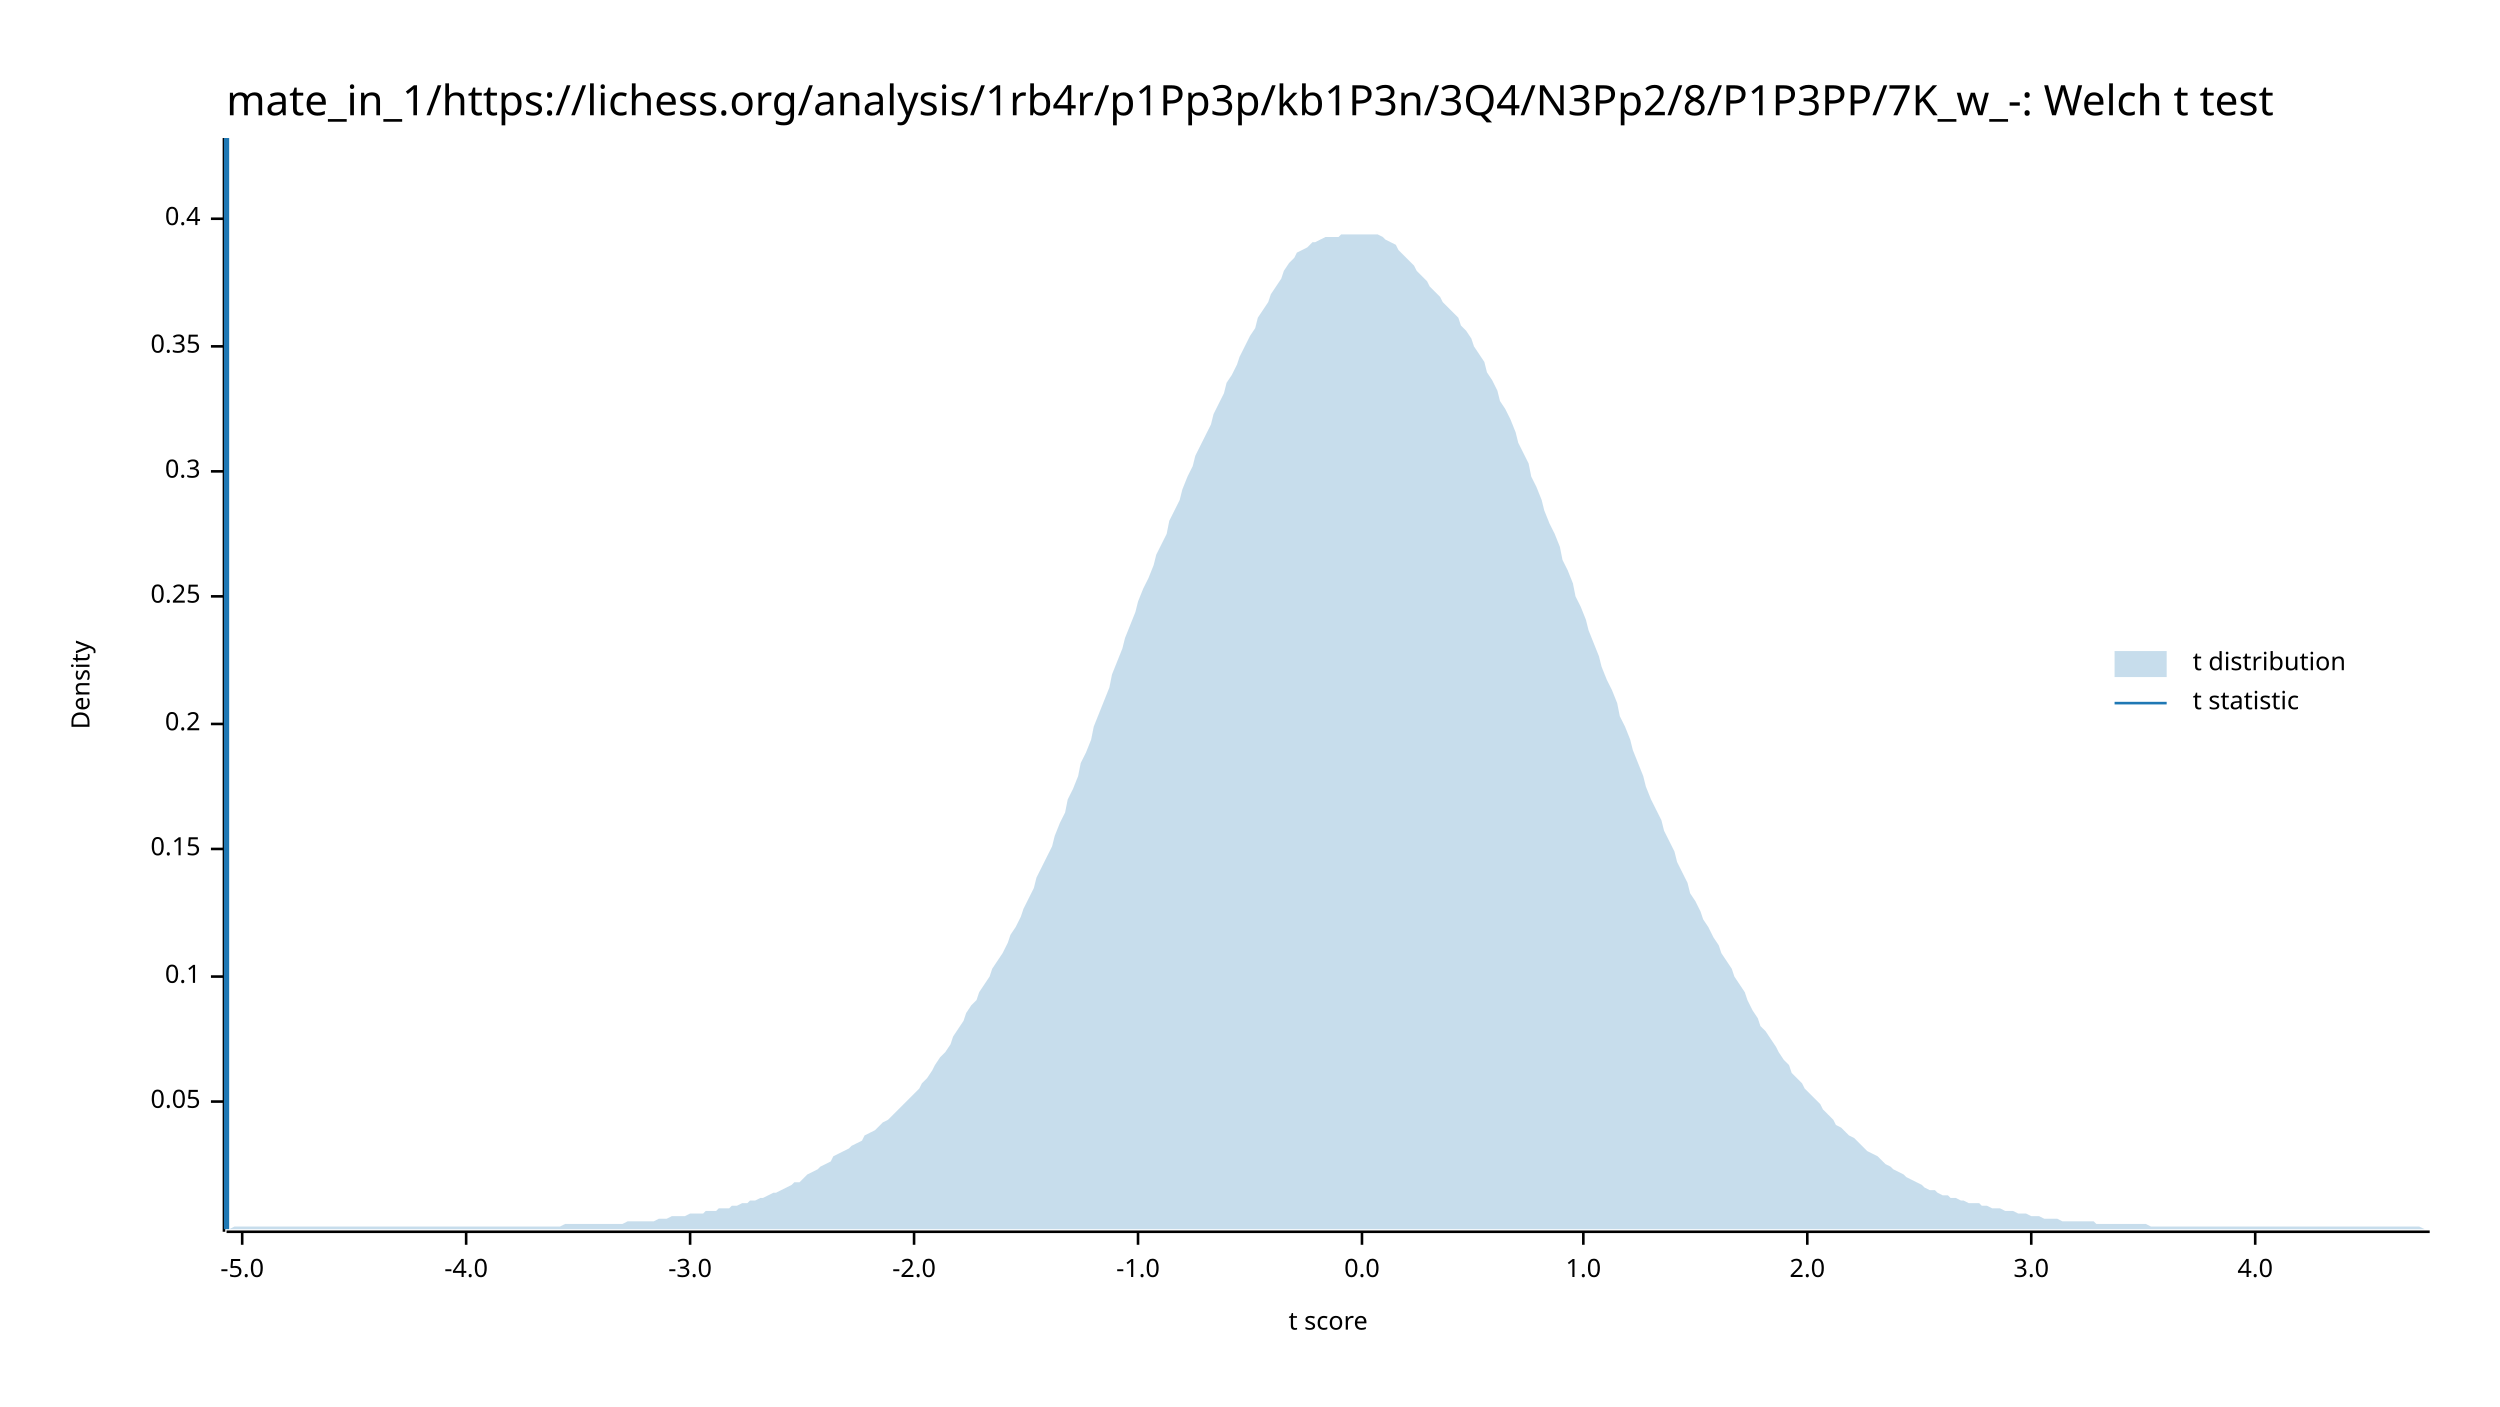
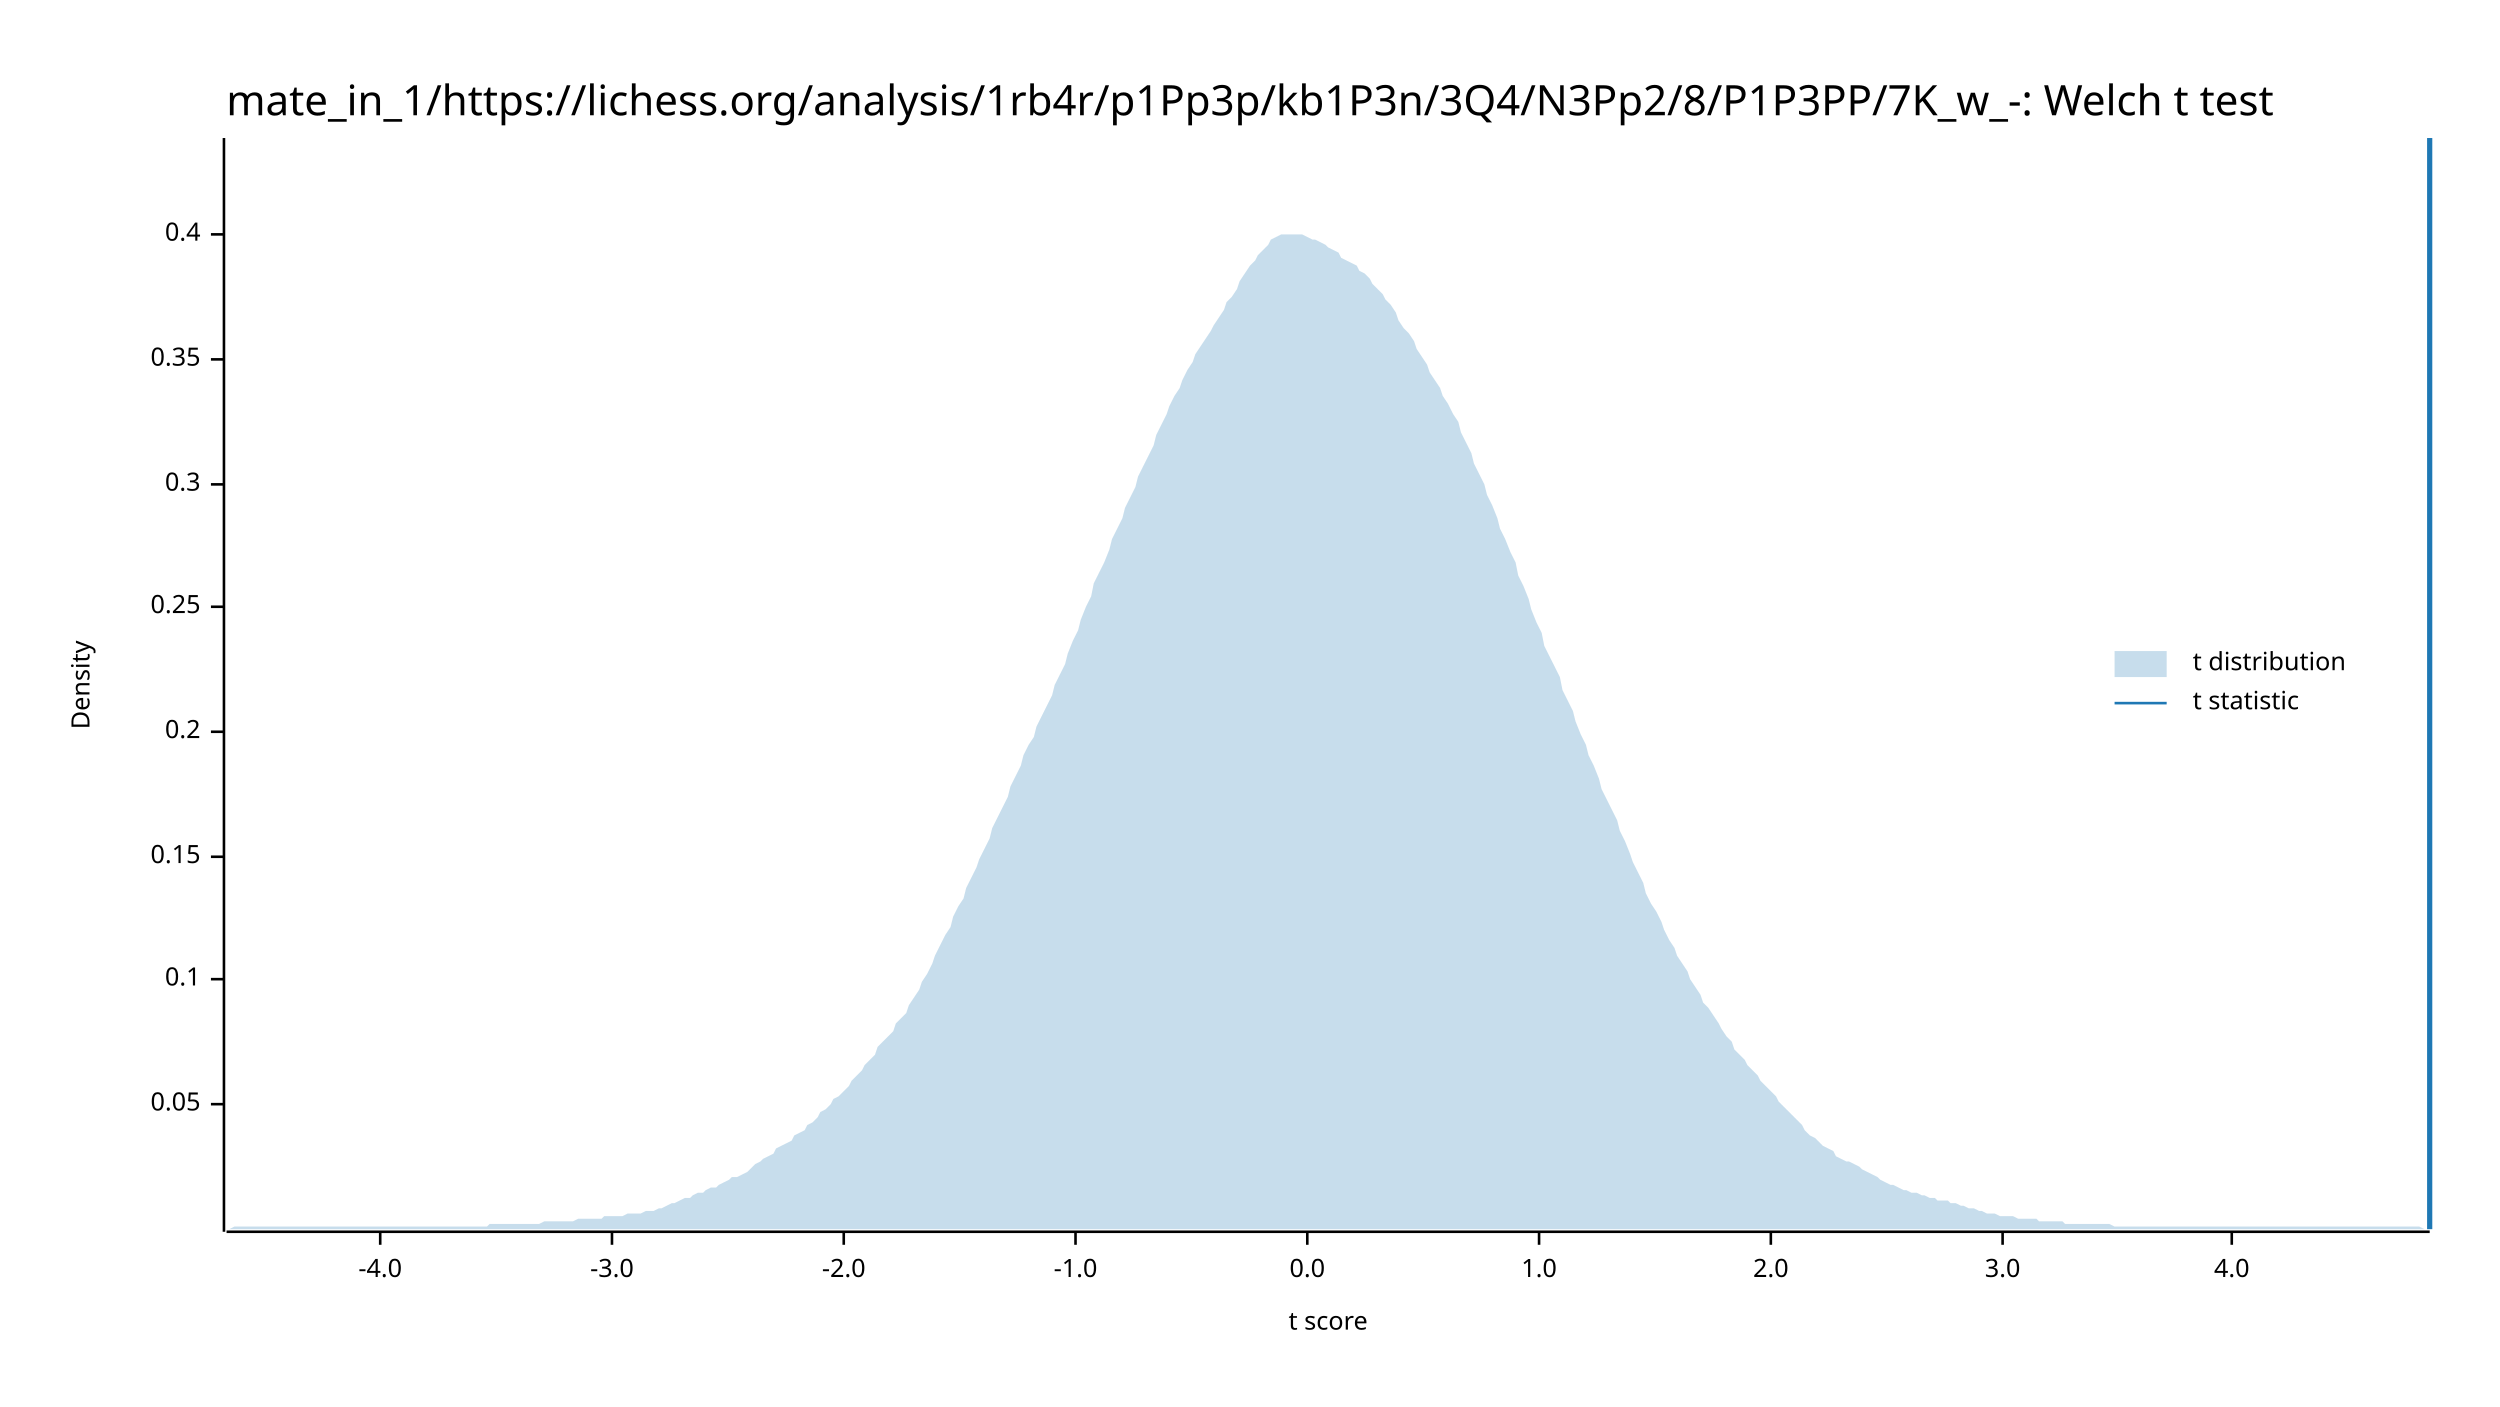
<svg xmlns="http://www.w3.org/2000/svg" width="960" height="540" viewBox="0 0 960 540">
  <text x="480" y="32" dy="0.76em" text-anchor="middle" font-family="sans-serif" font-size="16.129" opacity="1" fill="#000000">
mate_in_1/https://lichess.org/analysis/1rb4r/p1Pp3p/kb1P3n/3Q4/N3Pp2/8/P1P3PP/7K_w_-: Welch t test
</text>
  <text x="27" y="263" dy="0.76em" text-anchor="middle" font-family="sans-serif" font-size="9.677" opacity="1" fill="#000000" transform="rotate(270, 27, 263)">
Density
</text>
  <text x="510" y="513" dy="-0.5ex" text-anchor="middle" font-family="sans-serif" font-size="9.677" opacity="1" fill="#000000">
t score
</text>
  <polyline fill="none" opacity="1" stroke="#000000" stroke-width="1" points="86,53 86,473 " />
-   <text x="77" y="423" dy="0.5ex" text-anchor="end" font-family="sans-serif" font-size="9.677" opacity="1" fill="#000000">
+   <text x="77" y="424" dy="0.5ex" text-anchor="end" font-family="sans-serif" font-size="9.677" opacity="1" fill="#000000">
0.05
</text>
-   <polyline fill="none" opacity="1" stroke="#000000" stroke-width="1" points="81,423 86,423 " />
-   <text x="77" y="375" dy="0.5ex" text-anchor="end" font-family="sans-serif" font-size="9.677" opacity="1" fill="#000000">
+   <polyline fill="none" opacity="1" stroke="#000000" stroke-width="1" points="81,424 86,424 " />
+   <text x="77" y="376" dy="0.5ex" text-anchor="end" font-family="sans-serif" font-size="9.677" opacity="1" fill="#000000">
0.1
</text>
-   <polyline fill="none" opacity="1" stroke="#000000" stroke-width="1" points="81,375 86,375 " />
-   <text x="77" y="326" dy="0.5ex" text-anchor="end" font-family="sans-serif" font-size="9.677" opacity="1" fill="#000000">
+   <polyline fill="none" opacity="1" stroke="#000000" stroke-width="1" points="81,376 86,376 " />
+   <text x="77" y="329" dy="0.5ex" text-anchor="end" font-family="sans-serif" font-size="9.677" opacity="1" fill="#000000">
0.15
</text>
-   <polyline fill="none" opacity="1" stroke="#000000" stroke-width="1" points="81,326 86,326 " />
-   <text x="77" y="278" dy="0.5ex" text-anchor="end" font-family="sans-serif" font-size="9.677" opacity="1" fill="#000000">
+   <polyline fill="none" opacity="1" stroke="#000000" stroke-width="1" points="81,329 86,329 " />
+   <text x="77" y="281" dy="0.5ex" text-anchor="end" font-family="sans-serif" font-size="9.677" opacity="1" fill="#000000">
0.2
</text>
-   <polyline fill="none" opacity="1" stroke="#000000" stroke-width="1" points="81,278 86,278 " />
-   <text x="77" y="229" dy="0.5ex" text-anchor="end" font-family="sans-serif" font-size="9.677" opacity="1" fill="#000000">
+   <polyline fill="none" opacity="1" stroke="#000000" stroke-width="1" points="81,281 86,281 " />
+   <text x="77" y="233" dy="0.5ex" text-anchor="end" font-family="sans-serif" font-size="9.677" opacity="1" fill="#000000">
0.25
</text>
-   <polyline fill="none" opacity="1" stroke="#000000" stroke-width="1" points="81,229 86,229 " />
-   <text x="77" y="181" dy="0.5ex" text-anchor="end" font-family="sans-serif" font-size="9.677" opacity="1" fill="#000000">
+   <polyline fill="none" opacity="1" stroke="#000000" stroke-width="1" points="81,233 86,233 " />
+   <text x="77" y="186" dy="0.5ex" text-anchor="end" font-family="sans-serif" font-size="9.677" opacity="1" fill="#000000">
0.3
</text>
-   <polyline fill="none" opacity="1" stroke="#000000" stroke-width="1" points="81,181 86,181 " />
-   <text x="77" y="133" dy="0.5ex" text-anchor="end" font-family="sans-serif" font-size="9.677" opacity="1" fill="#000000">
+   <polyline fill="none" opacity="1" stroke="#000000" stroke-width="1" points="81,186 86,186 " />
+   <text x="77" y="138" dy="0.5ex" text-anchor="end" font-family="sans-serif" font-size="9.677" opacity="1" fill="#000000">
0.35
</text>
-   <polyline fill="none" opacity="1" stroke="#000000" stroke-width="1" points="81,133 86,133 " />
-   <text x="77" y="84" dy="0.5ex" text-anchor="end" font-family="sans-serif" font-size="9.677" opacity="1" fill="#000000">
+   <polyline fill="none" opacity="1" stroke="#000000" stroke-width="1" points="81,138 86,138 " />
+   <text x="77" y="90" dy="0.5ex" text-anchor="end" font-family="sans-serif" font-size="9.677" opacity="1" fill="#000000">
0.4
</text>
-   <polyline fill="none" opacity="1" stroke="#000000" stroke-width="1" points="81,84 86,84 " />
+   <polyline fill="none" opacity="1" stroke="#000000" stroke-width="1" points="81,90 86,90 " />
  <polyline fill="none" opacity="1" stroke="#000000" stroke-width="1" points="87,473 933,473 " />
-   <text x="93" y="483" dy="0.76em" text-anchor="middle" font-family="sans-serif" font-size="9.677" opacity="1" fill="#000000">
- -5.0
- </text>
-   <polyline fill="none" opacity="1" stroke="#000000" stroke-width="1" points="93,473 93,478 " />
-   <text x="179" y="483" dy="0.76em" text-anchor="middle" font-family="sans-serif" font-size="9.677" opacity="1" fill="#000000">
+   <text x="146" y="483" dy="0.76em" text-anchor="middle" font-family="sans-serif" font-size="9.677" opacity="1" fill="#000000">
-4.0
</text>
-   <polyline fill="none" opacity="1" stroke="#000000" stroke-width="1" points="179,473 179,478 " />
-   <text x="265" y="483" dy="0.76em" text-anchor="middle" font-family="sans-serif" font-size="9.677" opacity="1" fill="#000000">
+   <polyline fill="none" opacity="1" stroke="#000000" stroke-width="1" points="146,473 146,478 " />
+   <text x="235" y="483" dy="0.76em" text-anchor="middle" font-family="sans-serif" font-size="9.677" opacity="1" fill="#000000">
-3.0
</text>
-   <polyline fill="none" opacity="1" stroke="#000000" stroke-width="1" points="265,473 265,478 " />
-   <text x="351" y="483" dy="0.76em" text-anchor="middle" font-family="sans-serif" font-size="9.677" opacity="1" fill="#000000">
+   <polyline fill="none" opacity="1" stroke="#000000" stroke-width="1" points="235,473 235,478 " />
+   <text x="324" y="483" dy="0.76em" text-anchor="middle" font-family="sans-serif" font-size="9.677" opacity="1" fill="#000000">
-2.0
</text>
-   <polyline fill="none" opacity="1" stroke="#000000" stroke-width="1" points="351,473 351,478 " />
-   <text x="437" y="483" dy="0.76em" text-anchor="middle" font-family="sans-serif" font-size="9.677" opacity="1" fill="#000000">
+   <polyline fill="none" opacity="1" stroke="#000000" stroke-width="1" points="324,473 324,478 " />
+   <text x="413" y="483" dy="0.76em" text-anchor="middle" font-family="sans-serif" font-size="9.677" opacity="1" fill="#000000">
-1.0
</text>
-   <polyline fill="none" opacity="1" stroke="#000000" stroke-width="1" points="437,473 437,478 " />
-   <text x="523" y="483" dy="0.76em" text-anchor="middle" font-family="sans-serif" font-size="9.677" opacity="1" fill="#000000">
+   <polyline fill="none" opacity="1" stroke="#000000" stroke-width="1" points="413,473 413,478 " />
+   <text x="502" y="483" dy="0.76em" text-anchor="middle" font-family="sans-serif" font-size="9.677" opacity="1" fill="#000000">
0.0
</text>
-   <polyline fill="none" opacity="1" stroke="#000000" stroke-width="1" points="523,473 523,478 " />
-   <text x="608" y="483" dy="0.76em" text-anchor="middle" font-family="sans-serif" font-size="9.677" opacity="1" fill="#000000">
+   <polyline fill="none" opacity="1" stroke="#000000" stroke-width="1" points="502,473 502,478 " />
+   <text x="591" y="483" dy="0.76em" text-anchor="middle" font-family="sans-serif" font-size="9.677" opacity="1" fill="#000000">
1.0
</text>
-   <polyline fill="none" opacity="1" stroke="#000000" stroke-width="1" points="608,473 608,478 " />
-   <text x="694" y="483" dy="0.76em" text-anchor="middle" font-family="sans-serif" font-size="9.677" opacity="1" fill="#000000">
+   <polyline fill="none" opacity="1" stroke="#000000" stroke-width="1" points="591,473 591,478 " />
+   <text x="680" y="483" dy="0.76em" text-anchor="middle" font-family="sans-serif" font-size="9.677" opacity="1" fill="#000000">
2.0
</text>
-   <polyline fill="none" opacity="1" stroke="#000000" stroke-width="1" points="694,473 694,478 " />
-   <text x="780" y="483" dy="0.76em" text-anchor="middle" font-family="sans-serif" font-size="9.677" opacity="1" fill="#000000">
+   <polyline fill="none" opacity="1" stroke="#000000" stroke-width="1" points="680,473 680,478 " />
+   <text x="769" y="483" dy="0.76em" text-anchor="middle" font-family="sans-serif" font-size="9.677" opacity="1" fill="#000000">
3.0
</text>
-   <polyline fill="none" opacity="1" stroke="#000000" stroke-width="1" points="780,473 780,478 " />
-   <text x="866" y="483" dy="0.76em" text-anchor="middle" font-family="sans-serif" font-size="9.677" opacity="1" fill="#000000">
+   <polyline fill="none" opacity="1" stroke="#000000" stroke-width="1" points="769,473 769,478 " />
+   <text x="857" y="483" dy="0.76em" text-anchor="middle" font-family="sans-serif" font-size="9.677" opacity="1" fill="#000000">
4.0
</text>
-   <polyline fill="none" opacity="1" stroke="#000000" stroke-width="1" points="866,473 866,478 " />
-   <polygon opacity="0.25" fill="#1F78B4" points="87,472 88,472 90,471 92,471 93,471 95,471 97,471 98,471 100,471 102,471 103,471 105,471 107,471 109,471 110,471 112,471 114,471 115,471 117,471 119,471 120,471 122,471 124,471 125,471 127,471 129,471 131,471 132,471 134,471 136,471 137,471 139,471 141,471 142,471 144,471 146,471 148,471 149,471 151,471 153,471 154,471 156,471 158,471 159,471 161,471 163,471 164,471 166,471 168,471 170,471 171,471 173,471 175,471 176,471 178,471 180,471 181,471 183,471 185,471 187,471 188,471 190,471 192,471 193,471 195,471 197,471 198,471 200,471 202,471 203,471 205,471 207,471 209,471 210,471 212,471 214,471 215,471 217,470 219,470 220,470 222,470 224,470 226,470 227,470 229,470 231,470 232,470 234,470 236,470 237,470 239,470 241,469 242,469 244,469 246,469 248,469 249,469 251,469 253,468 254,468 256,468 258,467 259,467 261,467 263,467 265,466 266,466 268,466 270,466 271,465 273,465 275,465 276,464 278,464 280,464 281,463 283,463 285,462 287,462 288,461 290,461 292,460 293,460 295,459 297,458 298,458 300,457 302,456 304,455 305,454 307,454 309,452 310,451 312,450 314,449 315,448 317,447 319,446 320,444 322,443 324,442 326,441 327,440 329,439 331,438 332,436 334,435 336,434 337,433 339,431 341,430 343,428 344,427 346,425 348,423 349,422 351,420 353,418 354,416 356,414 358,411 359,409 361,406 363,404 365,401 366,398 368,395 370,392 371,389 373,386 375,384 376,381 378,378 380,375 381,372 383,369 385,366 387,362 388,359 390,356 392,352 393,349 395,345 397,341 398,337 400,333 402,329 404,325 405,321 407,316 409,312 410,307 412,303 414,298 415,293 417,289 419,284 420,279 422,274 424,269 426,264 427,259 429,254 431,249 432,245 434,240 436,235 437,231 439,226 441,222 443,217 444,213 446,209 448,205 449,200 451,196 453,192 454,188 456,183 458,179 459,175 461,171 463,167 465,163 466,159 468,155 470,151 471,147 473,144 475,140 476,137 478,133 480,129 482,126 483,122 485,119 487,116 488,113 490,110 492,107 493,104 495,101 497,99 498,97 500,96 502,95 504,93 505,93 507,92 509,91 510,91 512,91 514,91 515,90 517,90 519,90 521,90 522,90 524,90 526,90 527,90 529,90 531,91 532,92 534,93 536,94 537,96 539,98 541,100 543,102 544,104 546,106 548,108 549,110 551,112 553,114 554,116 556,118 558,120 560,122 561,125 563,127 565,130 566,133 568,136 570,139 571,143 573,146 575,150 576,154 578,157 580,161 582,166 583,170 585,174 587,178 588,183 590,187 592,192 593,196 595,201 597,205 599,210 600,215 602,219 604,224 605,229 607,233 609,238 610,242 612,247 614,252 615,256 617,261 619,265 621,270 622,275 624,279 626,284 627,288 629,293 631,298 632,302 634,307 636,311 638,315 639,319 641,323 643,327 644,331 646,335 648,339 649,343 651,346 653,350 654,353 656,356 658,360 660,363 661,366 663,369 665,372 666,375 668,378 670,381 671,384 673,388 675,391 676,394 678,396 680,399 682,402 683,404 685,407 687,409 688,412 690,414 692,416 693,418 695,420 697,422 699,424 700,426 702,428 704,430 705,432 707,433 709,435 710,436 712,437 714,439 715,440 717,442 719,443 721,444 722,445 724,447 726,448 727,449 729,450 731,451 732,452 734,453 736,454 738,455 739,456 741,457 743,457 744,458 746,459 748,459 749,460 751,460 753,461 754,461 756,462 758,462 760,462 761,463 763,463 765,464 766,464 768,464 770,465 771,465 773,465 775,466 777,466 778,466 780,467 782,467 783,467 785,468 787,468 788,468 790,468 792,469 793,469 795,469 797,469 799,469 800,469 802,469 804,469 805,470 807,470 809,470 810,470 812,470 814,470 816,470 817,470 819,470 821,470 822,470 824,470 826,471 827,471 829,471 831,471 832,471 834,471 836,471 838,471 839,471 841,471 843,471 844,471 846,471 848,471 849,471 851,471 853,471 855,471 856,471 858,471 860,471 861,471 863,471 865,471 866,471 868,471 870,471 871,471 873,471 875,471 877,471 878,471 880,471 882,471 883,471 885,471 887,471 888,471 890,471 892,471 894,471 895,471 897,471 899,471 900,471 902,471 904,471 905,471 907,471 909,471 910,471 912,471 914,471 916,471 917,471 919,471 921,471 922,471 924,471 926,471 927,471 929,471 931,472 933,472 933,472 87,472 " />
-   <polyline fill="none" opacity="1" stroke="#1F78B4" stroke-width="2" points="87,472 87,53 " />
+   <polyline fill="none" opacity="1" stroke="#000000" stroke-width="1" points="857,473 857,478 " />
+   <polygon opacity="0.25" fill="#1F78B4" points="87,472 88,472 90,471 92,471 93,471 95,471 97,471 98,471 100,471 102,471 103,471 105,471 107,471 109,471 110,471 112,471 114,471 115,471 117,471 119,471 120,471 122,471 124,471 125,471 127,471 129,471 131,471 132,471 134,471 136,471 137,471 139,471 141,471 142,471 144,471 146,471 148,471 149,471 151,471 153,471 154,471 156,471 158,471 159,471 161,471 163,471 164,471 166,471 168,471 170,471 171,471 173,471 175,471 176,471 178,471 180,471 181,471 183,471 185,471 187,471 188,470 190,470 192,470 193,470 195,470 197,470 198,470 200,470 202,470 203,470 205,470 207,470 209,469 210,469 212,469 214,469 215,469 217,469 219,469 220,469 222,468 224,468 226,468 227,468 229,468 231,468 232,467 234,467 236,467 237,467 239,467 241,466 242,466 244,466 246,466 248,465 249,465 251,465 253,464 254,464 256,463 258,462 259,462 261,461 263,460 265,460 266,459 268,458 270,458 271,457 273,456 275,456 276,455 278,454 280,453 281,452 283,452 285,451 287,450 288,449 290,447 292,446 293,445 295,444 297,443 298,441 300,440 302,439 304,438 305,436 307,435 309,434 310,432 312,431 314,429 315,427 317,426 319,424 320,422 322,421 324,419 326,417 327,415 329,413 331,411 332,409 334,407 336,405 337,402 339,400 341,398 343,396 344,393 346,391 348,389 349,386 351,383 353,380 354,377 356,374 358,370 359,367 361,363 363,359 365,356 366,352 368,348 370,345 371,341 373,337 375,333 376,330 378,326 380,322 381,318 383,314 385,310 387,306 388,302 390,298 392,294 393,290 395,286 397,283 398,279 400,275 402,271 404,267 405,263 407,259 409,255 410,251 412,246 414,242 415,238 417,233 419,229 420,224 422,220 424,216 426,211 427,207 429,203 431,199 432,195 434,191 436,187 437,183 439,179 441,175 443,171 444,167 446,163 448,159 449,156 451,152 453,149 454,146 456,142 458,139 459,136 461,133 463,130 465,127 466,125 468,122 470,119 471,116 473,114 475,111 476,108 478,105 480,102 482,100 483,98 485,96 487,94 488,92 490,91 492,90 493,90 495,90 497,90 498,90 500,90 502,91 504,92 505,92 507,93 509,94 510,95 512,96 514,97 515,99 517,100 519,101 521,102 522,104 524,105 526,107 527,109 529,111 531,113 532,115 534,117 536,120 537,123 539,126 541,128 543,131 544,134 546,137 548,140 549,143 551,146 553,149 554,152 556,155 558,159 560,162 561,166 563,170 565,174 566,178 568,182 570,186 571,190 573,194 575,199 576,203 578,207 580,212 582,216 583,221 585,225 587,230 588,234 590,239 592,243 593,248 595,252 597,256 599,260 600,265 602,269 604,273 605,277 607,282 609,286 610,290 612,294 614,299 615,303 617,307 619,311 621,315 622,319 624,323 626,328 627,331 629,335 631,339 632,343 634,347 636,350 638,354 639,357 641,361 643,364 644,367 646,370 648,373 649,376 651,379 653,382 654,385 656,387 658,390 660,393 661,395 663,398 665,400 666,403 668,405 670,407 671,409 673,411 675,413 676,415 678,417 680,419 682,421 683,423 685,425 687,427 688,428 690,430 692,432 693,434 695,436 697,437 699,439 700,440 702,441 704,442 705,444 707,445 709,446 710,446 712,447 714,448 715,449 717,450 719,451 721,452 722,453 724,454 726,455 727,455 729,456 731,457 732,457 734,458 736,458 738,459 739,459 741,460 743,460 744,461 746,461 748,461 749,462 751,462 753,463 754,463 756,464 758,464 760,465 761,465 763,466 765,466 766,466 768,467 770,467 771,467 773,467 775,468 777,468 778,468 780,468 782,468 783,469 785,469 787,469 788,469 790,469 792,469 793,470 795,470 797,470 799,470 800,470 802,470 804,470 805,470 807,470 809,470 810,470 812,471 814,471 816,471 817,471 819,471 821,471 822,471 824,471 826,471 827,471 829,471 831,471 832,471 834,471 836,471 838,471 839,471 841,471 843,471 844,471 846,471 848,471 849,471 851,471 853,471 855,471 856,471 858,471 860,471 861,471 863,471 865,471 866,471 868,471 870,471 871,471 873,471 875,471 877,471 878,471 880,471 882,471 883,471 885,471 887,471 888,471 890,471 892,471 894,471 895,471 897,471 899,471 900,471 902,471 904,471 905,471 907,471 909,471 910,471 912,471 914,471 916,471 917,471 919,471 921,471 922,471 924,471 926,471 927,471 929,471 931,472 933,472 933,472 87,472 " />
+   <polyline fill="none" opacity="1" stroke="#1F78B4" stroke-width="2" points="933,472 933,53 " />
  <text x="842" y="250" dy="0.76em" text-anchor="start" font-family="sans-serif" font-size="9.677" opacity="1" fill="#000000">
t distribution
</text>
  <text x="842" y="265" dy="0.76em" text-anchor="start" font-family="sans-serif" font-size="9.677" opacity="1" fill="#000000">
t statistic
</text>
  <rect x="812" y="250" width="20" height="10" opacity="0.25" fill="#1F78B4" stroke="none" />
  <polyline fill="none" opacity="1" stroke="#1F78B4" stroke-width="1" points="812,270 832,270 " />
</svg>
